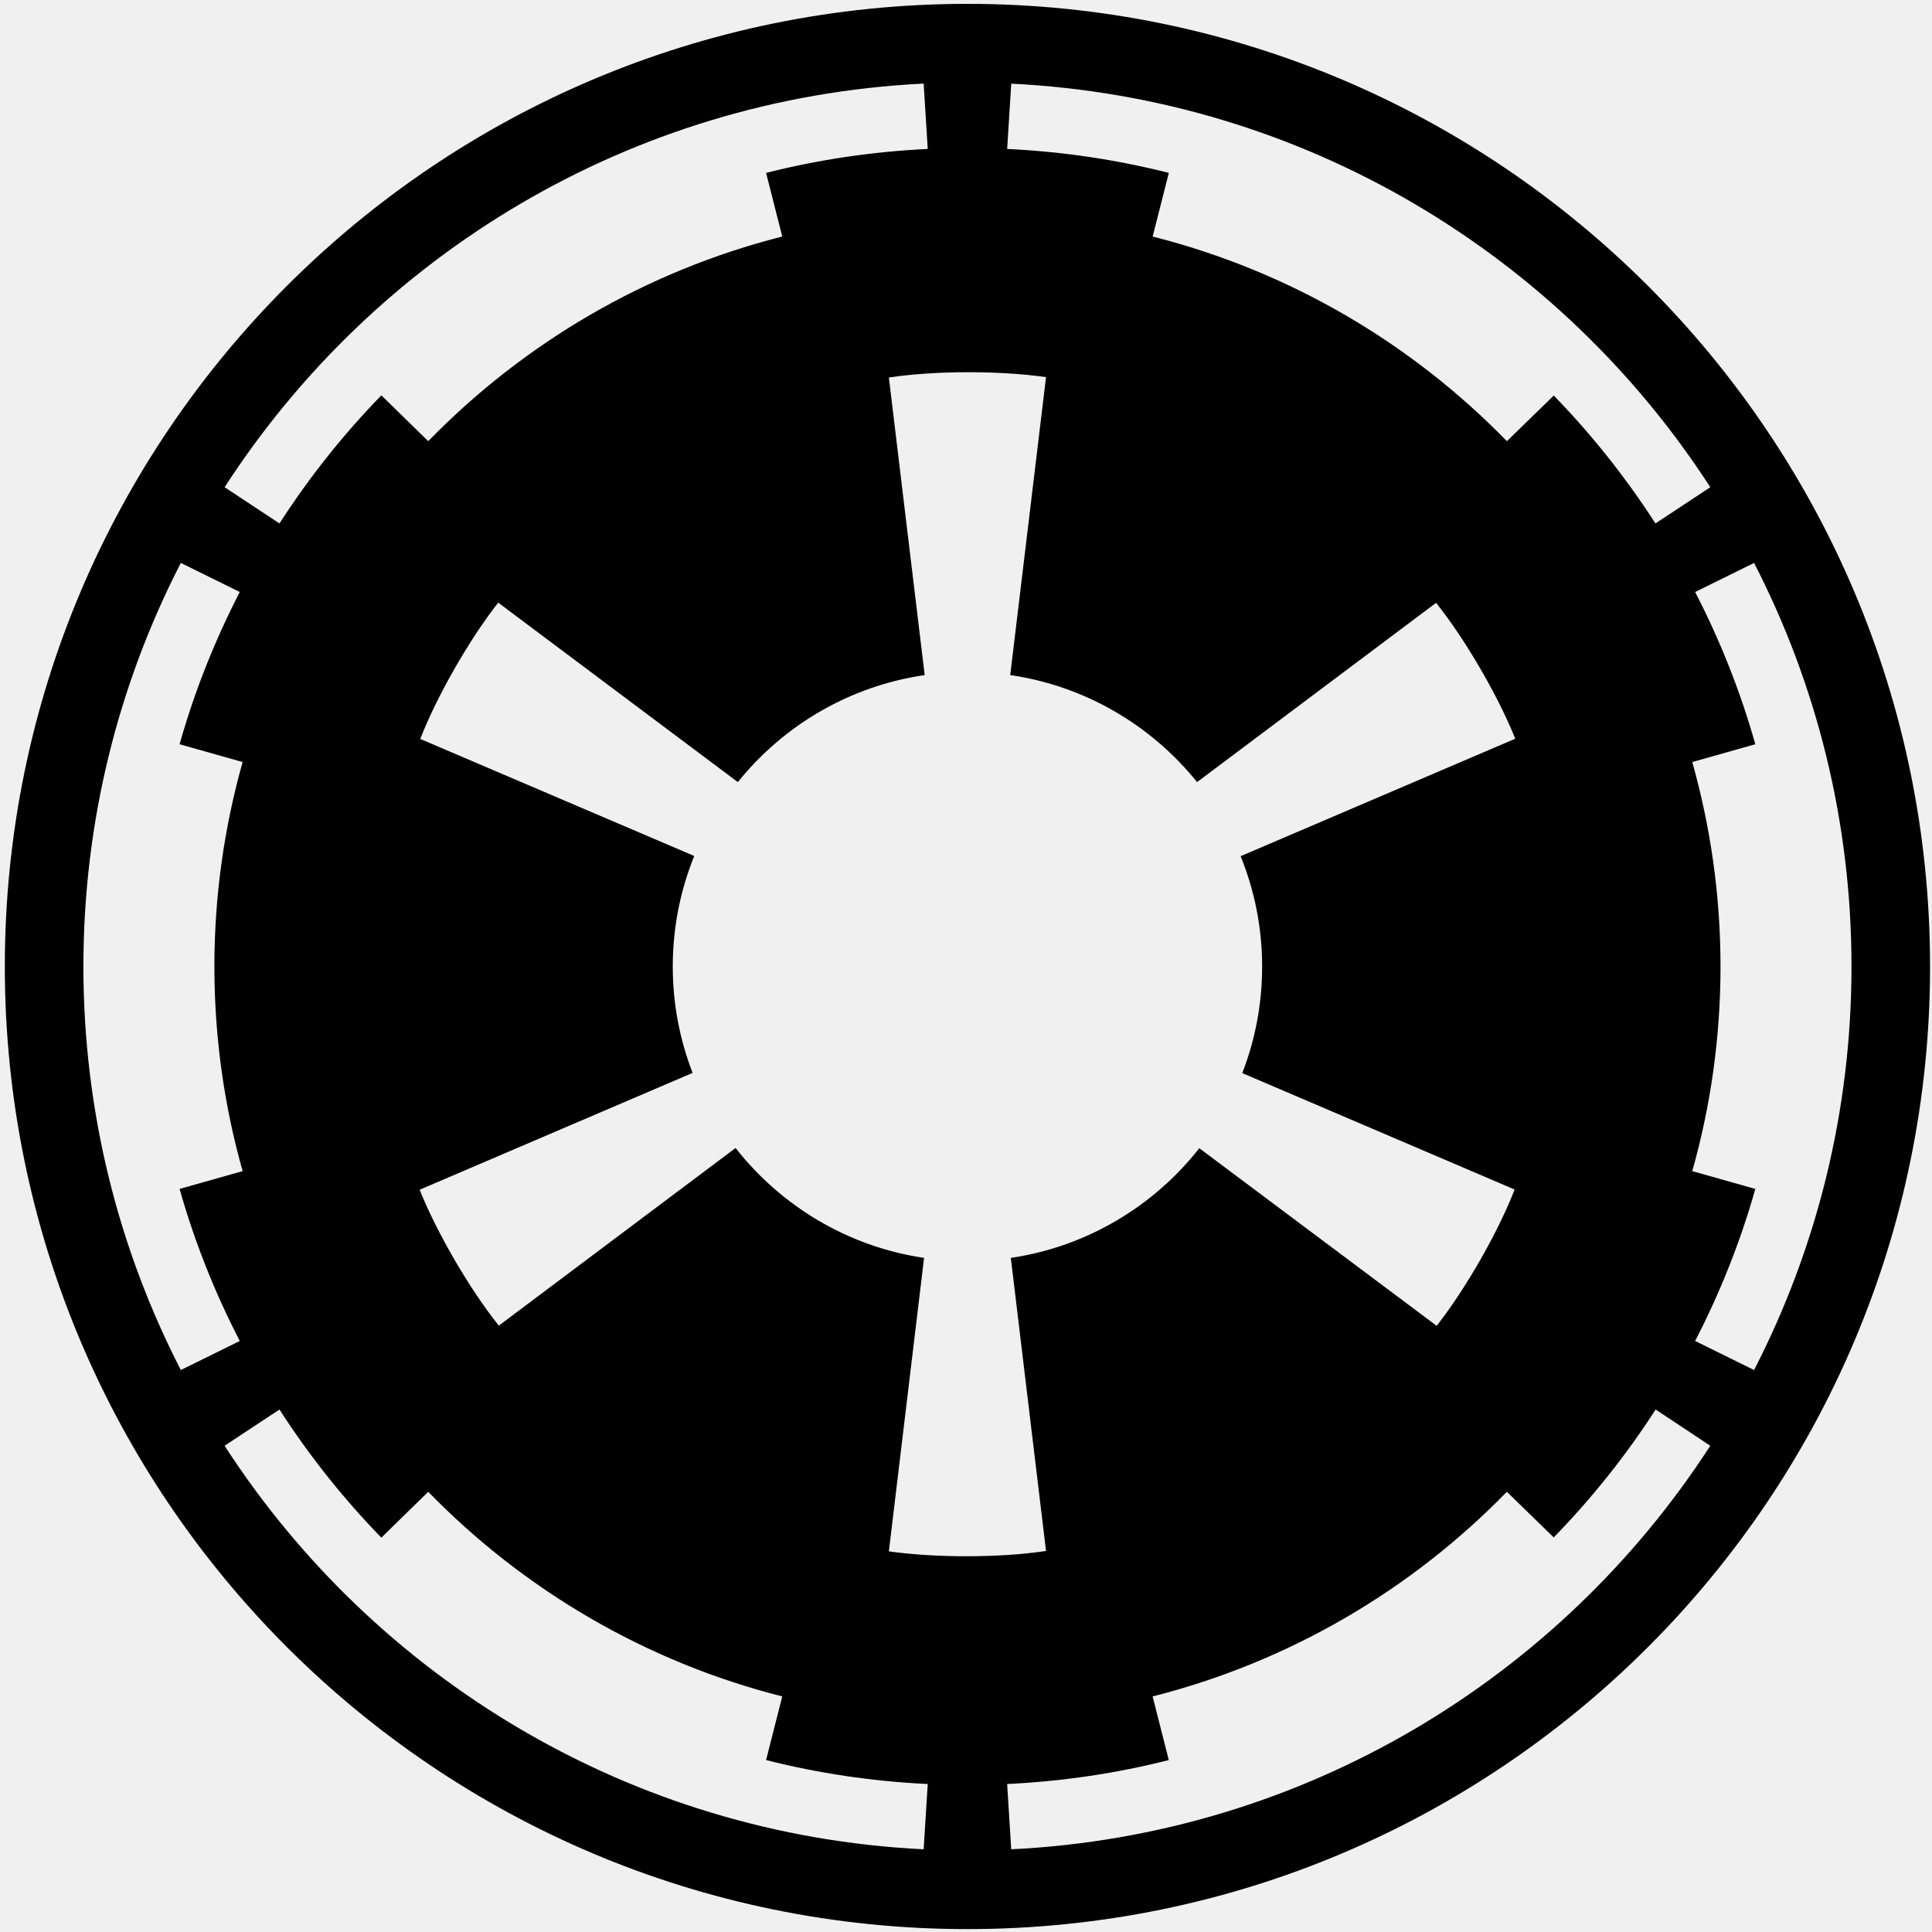
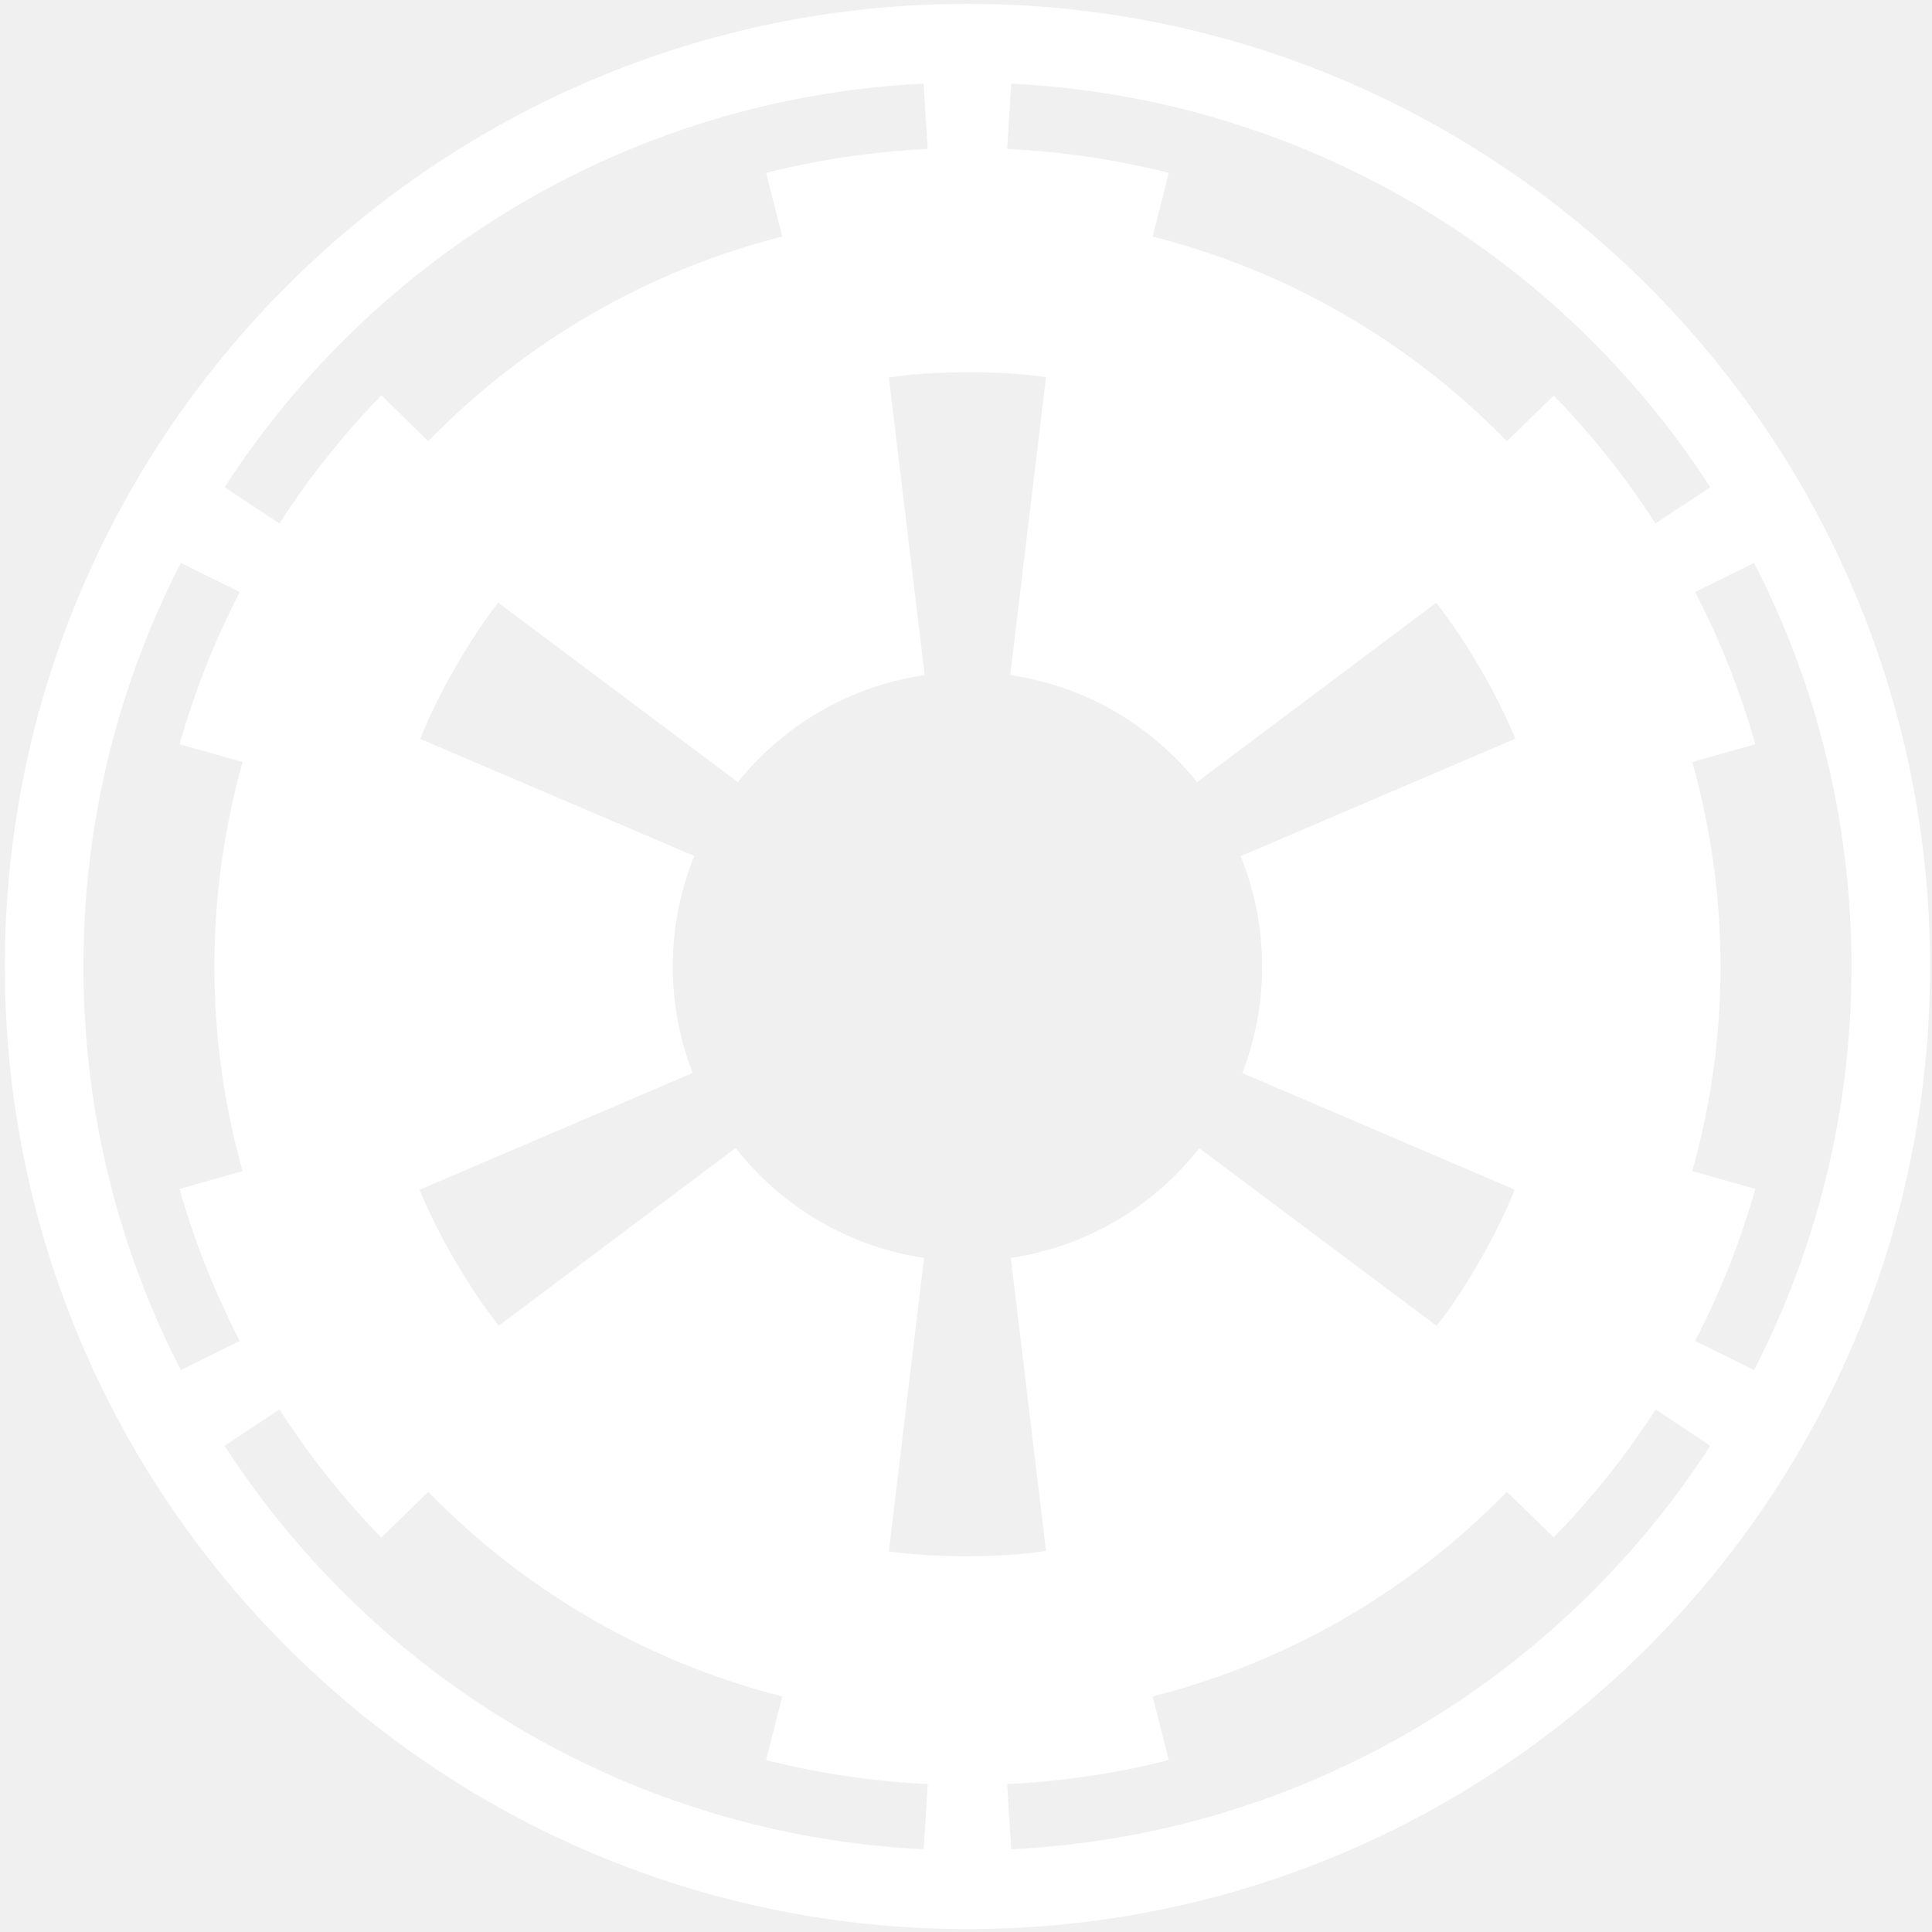
<svg xmlns="http://www.w3.org/2000/svg" version="1.1" id="Layer_1" x="0px" y="0px" viewBox="0 0 2000 2000" style="enable-background:new 0 0 2000 2000;" xml:space="preserve">
-   <style type="text/css">
- 	@media (prefers-color-scheme: dark) {
- 		.st0 { fill: white; }
- 	}
- </style>
  <g>
    <g id="l1_1_" transform="translate(-187.1429,-110.9336)">
-       <path id="p1_1_" class="st0" d="M1188.64,114.93c-550.07,0-996.5,446.43-996.5,996.5s446.43,996.5,996.5,996.5    c550.07,0,996.5-446.43,996.5-996.5S1738.71,114.93,1188.64,114.93z M1141.61,197.55c0.56-0.03,1.13,0.03,1.69,0l4.24,67.58    c-57.48,2.74-113.42,11.12-167.35,24.79l16.74,65.88c-141.58,35.86-267.68,110.42-366.48,211.84l-48.51-47.45    c-39.46,40.48-74.73,84.94-105.5,132.61l-56.77-37.5C574.72,375.55,838.84,212.92,1141.61,197.55z M1233.98,197.55    c303.48,14.85,568.3,177.56,723.65,417.75l-56.77,37.5c-30.7-47.55-65.94-92.01-105.28-132.4l-48.51,47.24    c-98.82-101.48-225.07-175.97-366.7-211.84l16.74-65.88c-53.94-13.66-109.88-22.05-167.35-24.79L1233.98,197.55z M1188.64,496.25    c28.81-0.07,57.62,1.69,81.35,5.08l-37.07,308.44c77.92,11.36,146.25,52.15,193.41,110.79l247.43-185.57    c30.05,37.44,64.13,96.18,81.98,140.66l-284.29,121.6c14.29,35.3,22.24,73.77,22.24,114.18c0,38.93-7.24,76.13-20.55,110.37    l281.96,120.54c-17.4,44.75-51.11,103.38-80.71,141.09l-245.74-183.88c-47.1,59.99-116.21,101.88-195.11,113.55l36.44,303.36    c-47.45,7.31-115.24,7.2-162.69,0.42l36.44-303.78c-78.96-11.68-148-53.7-195.11-113.76l-245.1,183.88    c-30.05-37.44-64.13-96.18-81.98-140.66l282.6-120.96c-13.27-34.19-20.55-71.3-20.55-110.16c0-40.48,7.91-79.04,22.24-114.39    L622.18,875.87c17.4-44.75,51.11-103.38,80.71-141.09l248.07,185.78c47.16-58.65,115.49-99.43,193.41-110.79l-37.07-308.02    C1131.02,498.1,1159.83,496.31,1188.64,496.25z M374.33,693.68l61.01,30.08c-25.73,49.89-46.77,102.56-62.28,157.61l65.25,18.43    c-18.97,67.31-29.23,138.27-29.23,211.63c0,73.43,10.23,144.47,29.23,211.84l-65.25,18.43c15.5,54.97,36.58,107.59,62.28,157.4    l-61.01,30.08c-64.43-125.26-100.84-267.28-100.84-417.75C273.49,960.96,309.89,818.95,374.33,693.68z M2002.96,693.68    c64.43,125.26,100.84,267.28,100.84,417.75c0,150.47-36.4,292.49-100.84,417.75l-61.01-30.08    c25.71-49.82,46.78-102.41,62.28-157.4l-65.25-18.43c19-67.37,29.23-138.42,29.23-211.84c0-73.35-10.27-144.31-29.23-211.63    l65.25-18.43c-15.51-55.04-36.56-107.74-62.28-157.61L2002.96,693.68z M476.43,1570.07c30.78,47.67,66.04,92.13,105.5,132.61    l48.51-47.45c98.81,101.42,224.91,175.98,366.48,211.84l-16.74,65.88c53.94,13.66,109.88,22.05,167.35,24.79l-4.24,67.58    c-303.48-14.85-568.3-177.56-723.65-417.75L476.43,1570.07z M1901.06,1570.07l56.56,37.5    c-155.35,240.19-420.17,402.9-723.65,417.75l-4.24-67.58c57.48-2.74,113.42-11.12,167.35-24.79l-16.74-65.88    c141.63-35.87,267.87-110.36,366.7-211.84l48.51,47.24C1834.96,1662.03,1870.33,1617.69,1901.06,1570.07z" />
+       <path id="p1_1_" class="st0" fill="white" d="M1188.64,114.93c-550.07,0-996.5,446.43-996.5,996.5s446.43,996.5,996.5,996.5    c550.07,0,996.5-446.43,996.5-996.5S1738.71,114.93,1188.64,114.93z M1141.61,197.55c0.56-0.03,1.13,0.03,1.69,0l4.24,67.58    c-57.48,2.74-113.42,11.12-167.35,24.79l16.74,65.88c-141.58,35.86-267.68,110.42-366.48,211.84l-48.51-47.45    c-39.46,40.48-74.73,84.94-105.5,132.61l-56.77-37.5C574.72,375.55,838.84,212.92,1141.61,197.55z M1233.98,197.55    c303.48,14.85,568.3,177.56,723.65,417.75l-56.77,37.5c-30.7-47.55-65.94-92.01-105.28-132.4l-48.51,47.24    c-98.82-101.48-225.07-175.97-366.7-211.84l16.74-65.88c-53.94-13.66-109.88-22.05-167.35-24.79L1233.98,197.55z M1188.64,496.25    c28.81-0.07,57.62,1.69,81.35,5.08l-37.07,308.44c77.92,11.36,146.25,52.15,193.41,110.79l247.43-185.57    c30.05,37.44,64.13,96.18,81.98,140.66l-284.29,121.6c14.29,35.3,22.24,73.77,22.24,114.18c0,38.93-7.24,76.13-20.55,110.37    l281.96,120.54c-17.4,44.75-51.11,103.38-80.71,141.09l-245.74-183.88c-47.1,59.99-116.21,101.88-195.11,113.55l36.44,303.36    c-47.45,7.31-115.24,7.2-162.69,0.42l36.44-303.78c-78.96-11.68-148-53.7-195.11-113.76l-245.1,183.88    c-30.05-37.44-64.13-96.18-81.98-140.66l282.6-120.96c-13.27-34.19-20.55-71.3-20.55-110.16c0-40.48,7.91-79.04,22.24-114.39    L622.18,875.87c17.4-44.75,51.11-103.38,80.71-141.09l248.07,185.78c47.16-58.65,115.49-99.43,193.41-110.79l-37.07-308.02    C1131.02,498.1,1159.83,496.31,1188.64,496.25z M374.33,693.68l61.01,30.08c-25.73,49.89-46.77,102.56-62.28,157.61l65.25,18.43    c-18.97,67.31-29.23,138.27-29.23,211.63c0,73.43,10.23,144.47,29.23,211.84l-65.25,18.43c15.5,54.97,36.58,107.59,62.28,157.4    l-61.01,30.08c-64.43-125.26-100.84-267.28-100.84-417.75C273.49,960.96,309.89,818.95,374.33,693.68z M2002.96,693.68    c64.43,125.26,100.84,267.28,100.84,417.75c0,150.47-36.4,292.49-100.84,417.75l-61.01-30.08    c25.71-49.82,46.78-102.41,62.28-157.4l-65.25-18.43c19-67.37,29.23-138.42,29.23-211.84c0-73.35-10.27-144.31-29.23-211.63    l65.25-18.43c-15.51-55.04-36.56-107.74-62.28-157.61L2002.96,693.68z M476.43,1570.07c30.78,47.67,66.04,92.13,105.5,132.61    l48.51-47.45c98.81,101.42,224.91,175.98,366.48,211.84l-16.74,65.88c53.94,13.66,109.88,22.05,167.35,24.79l-4.24,67.58    c-303.48-14.85-568.3-177.56-723.65-417.75L476.43,1570.07z M1901.06,1570.07l56.56,37.5    c-155.35,240.19-420.17,402.9-723.65,417.75l-4.24-67.58c57.48-2.74,113.42-11.12,167.35-24.79l-16.74-65.88    c141.63-35.87,267.87-110.36,366.7-211.84l48.51,47.24C1834.96,1662.03,1870.33,1617.69,1901.06,1570.07z" />
    </g>
  </g>
</svg>
